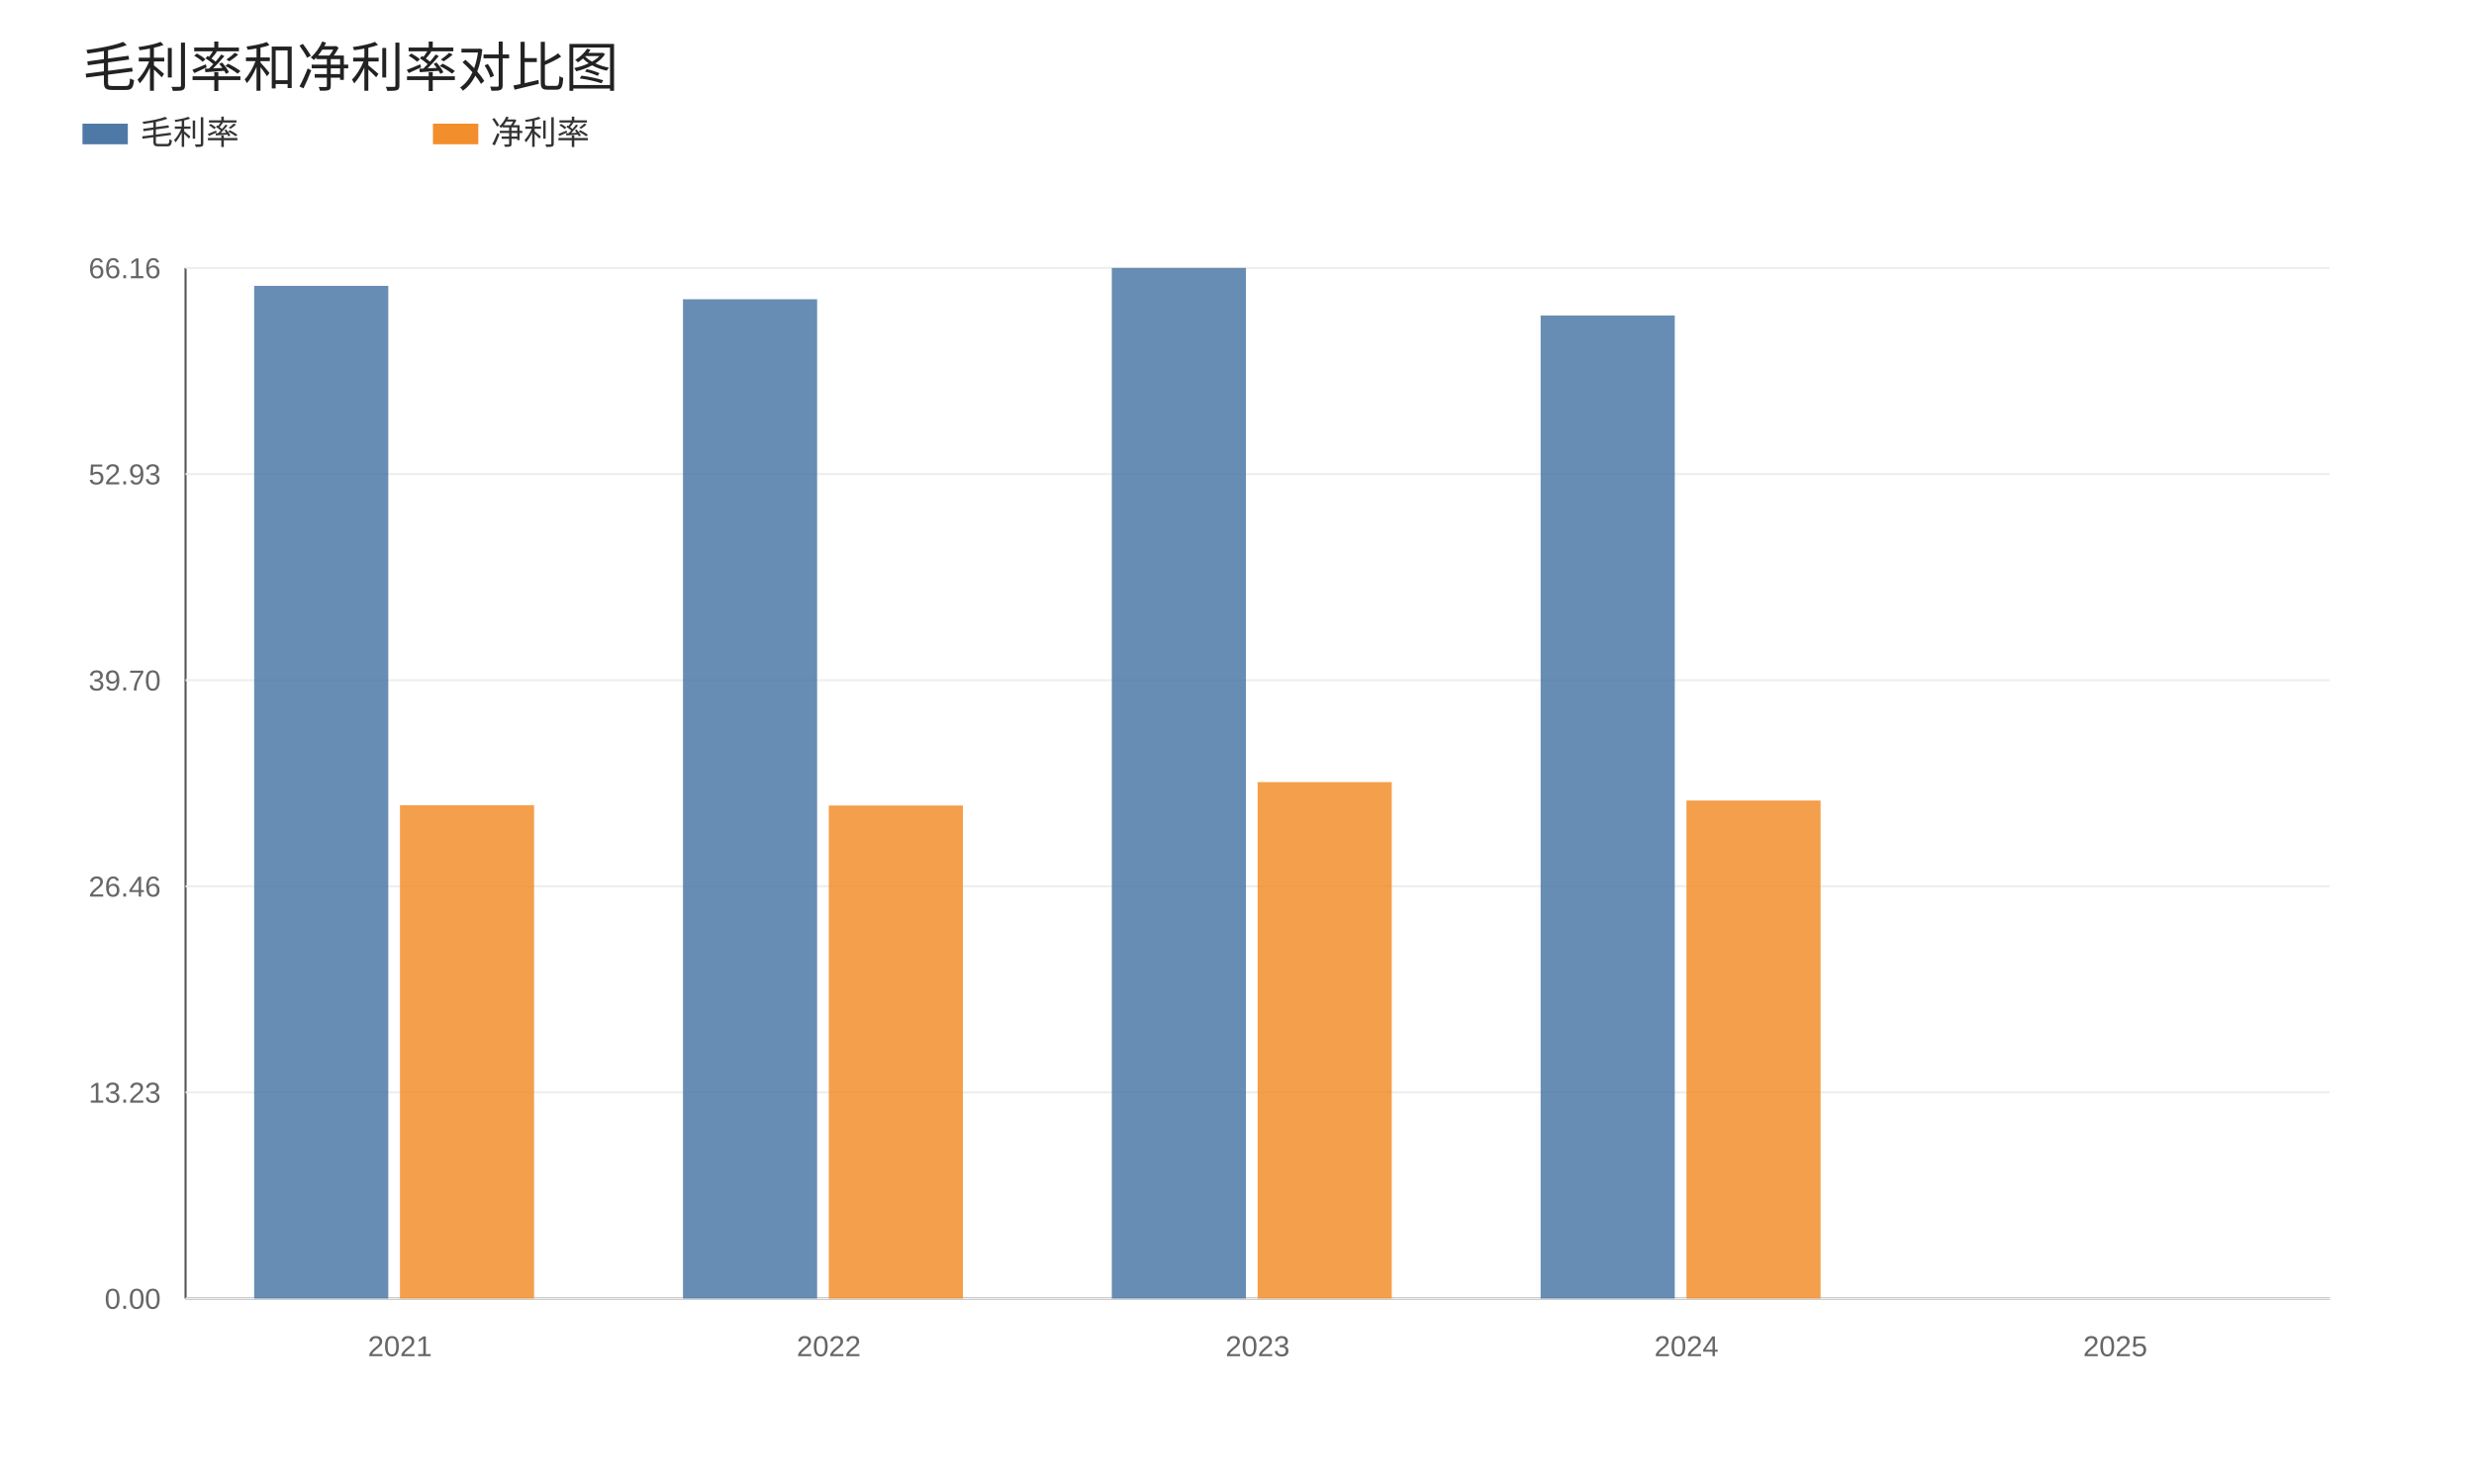
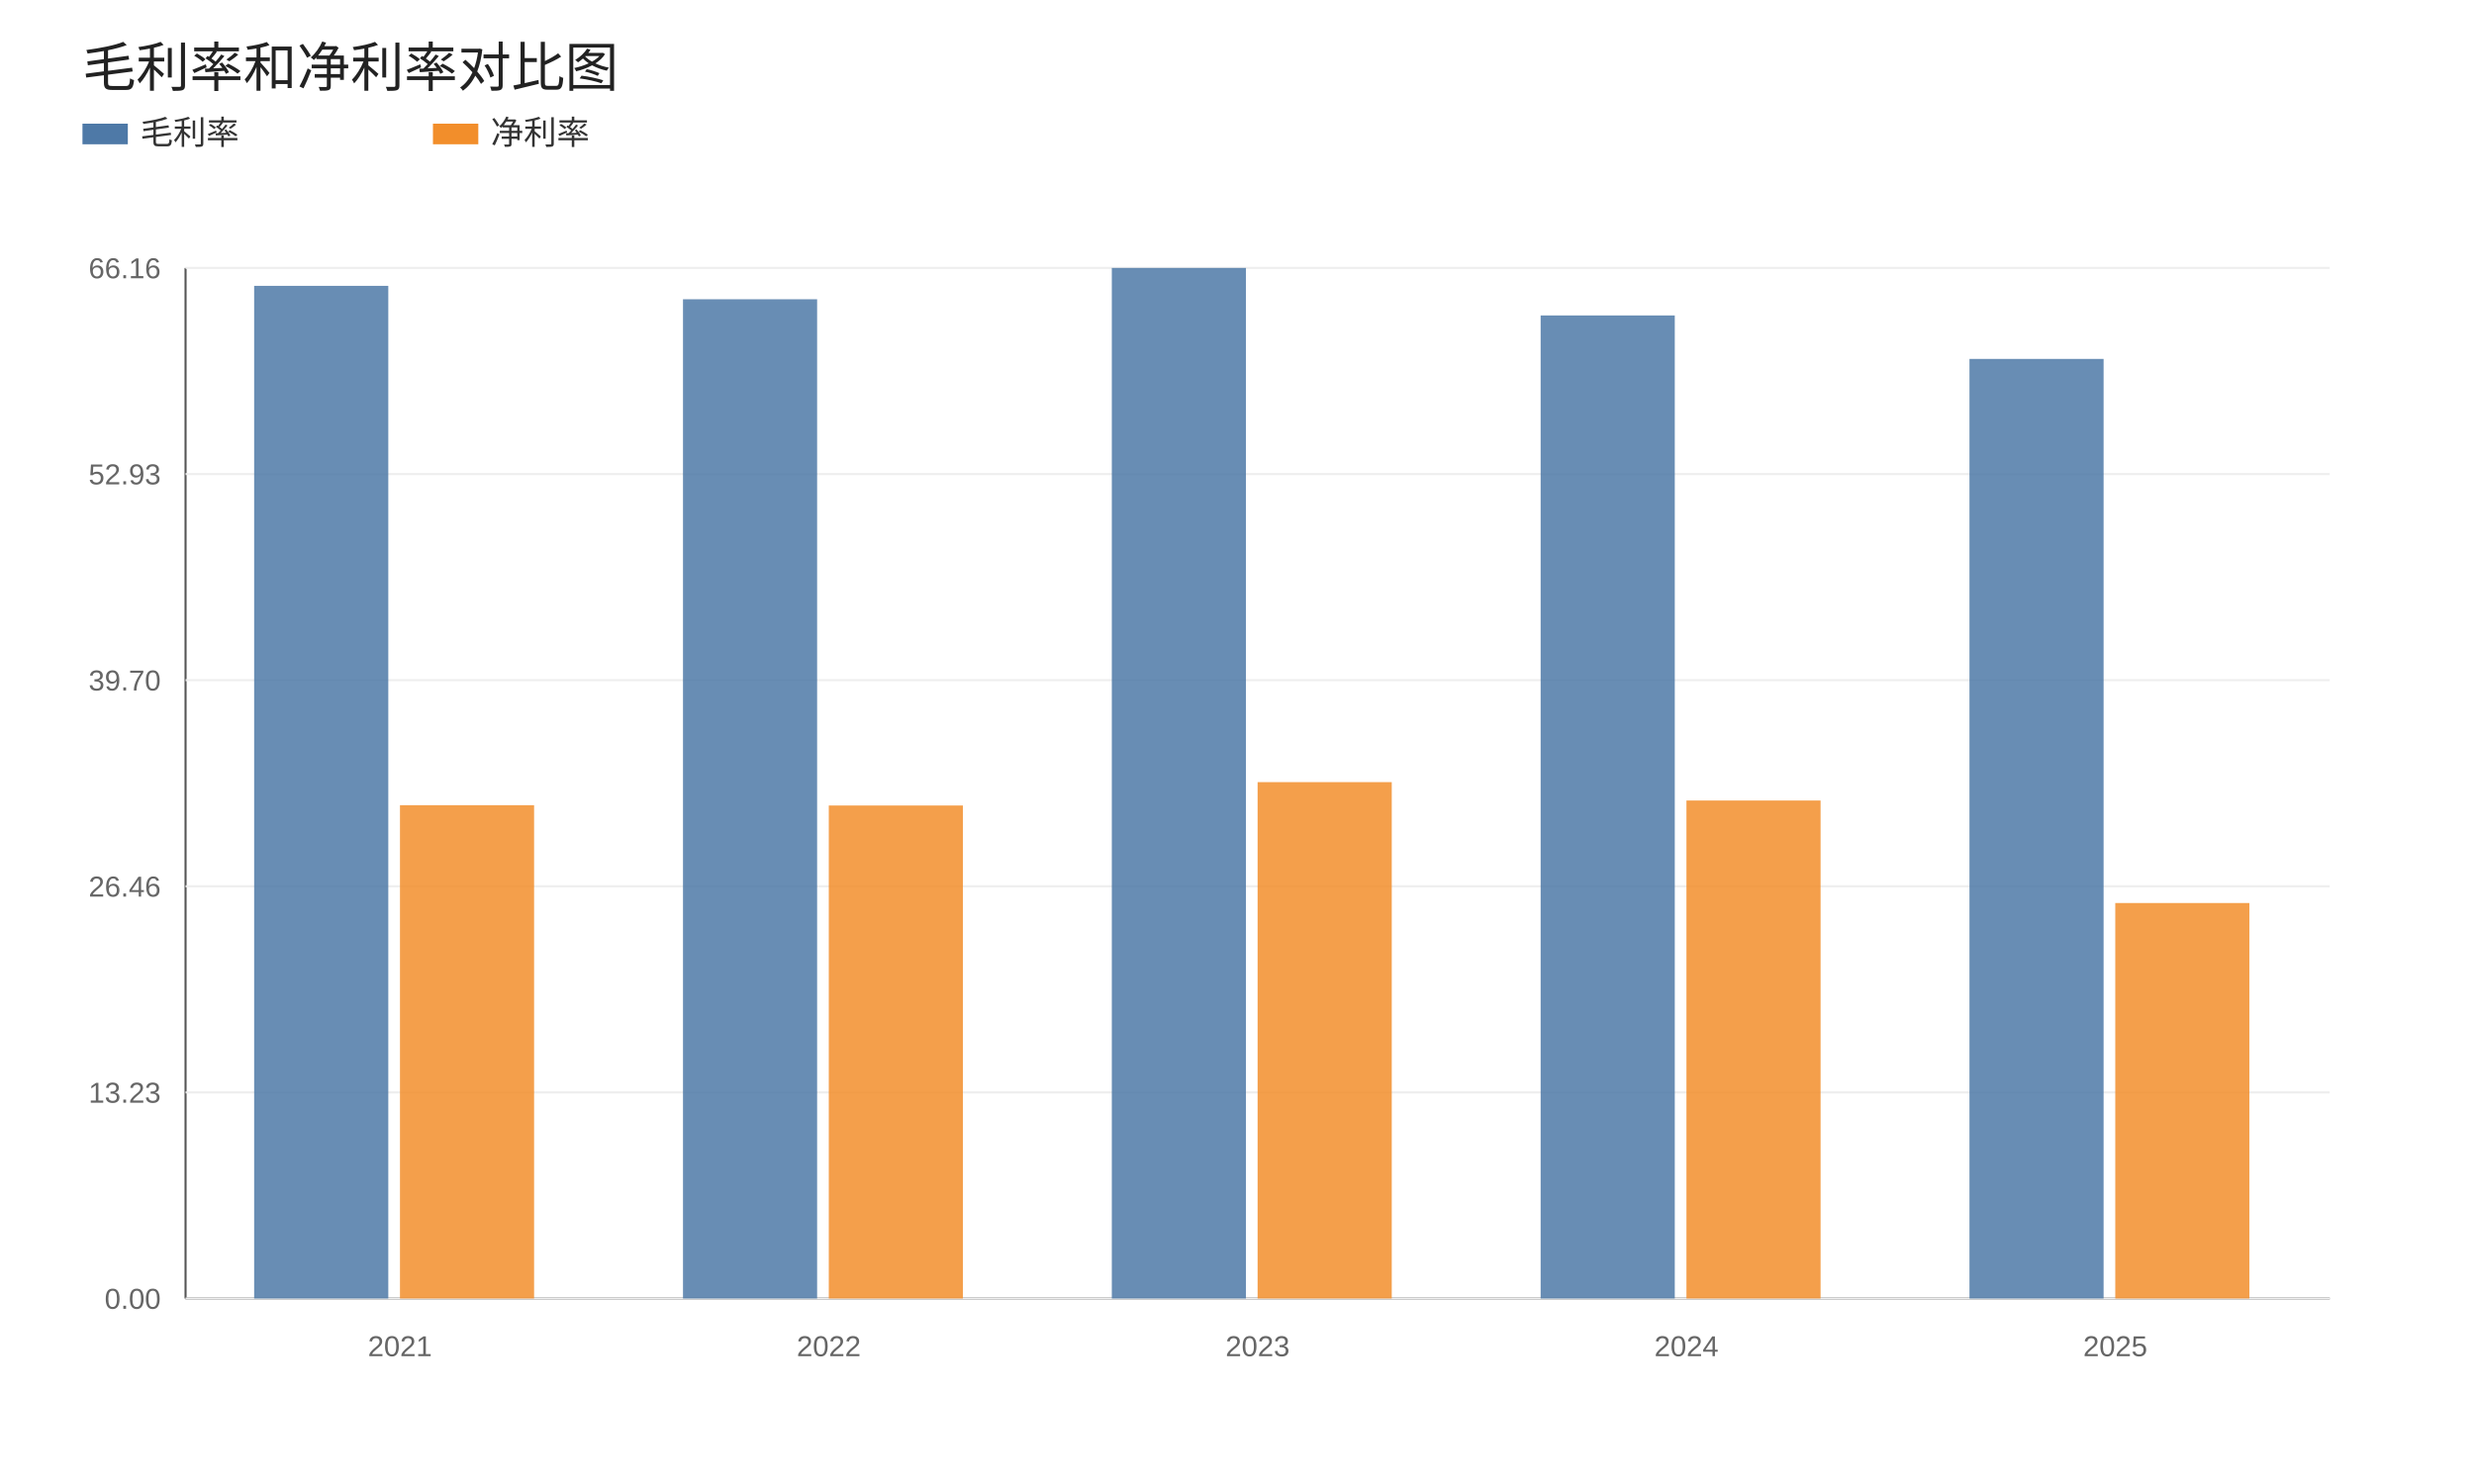
<svg xmlns="http://www.w3.org/2000/svg" width="1200" height="720" viewBox="0 0 1200 720">
  <rect x="0" y="0" width="100%" height="100%" fill="#ffffff" />
  <text x="40" y="42" font-size="26" font-family="Arial, PingFang SC, Microsoft YaHei, sans-serif" fill="#222">毛利率和净利率对比图</text>
  <rect x="40" y="60" width="22" height="10" fill="#4E79A7" />
  <text x="68" y="70" font-size="16" font-family="Arial, PingFang SC, Microsoft YaHei, sans-serif" fill="#333">毛利率</text>
  <rect x="210" y="60" width="22" height="10" fill="#F28E2B" />
  <text x="238" y="70" font-size="16" font-family="Arial, PingFang SC, Microsoft YaHei, sans-serif" fill="#333">净利率</text>
  <line x1="90" y1="130" x2="90" y2="630" stroke="#555" stroke-width="1" />
  <line x1="90" y1="630.0" x2="1130" y2="630.0" stroke="#555" stroke-width="1" />
  <line x1="90" y1="630.0" x2="1130" y2="630.0" stroke="#eee" stroke-width="1" />
  <text x="78" y="635.0" text-anchor="end" font-size="14" font-family="Arial, PingFang SC, Microsoft YaHei, sans-serif" fill="#666">0.00</text>
  <line x1="90" y1="530.0" x2="1130" y2="530.0" stroke="#eee" stroke-width="1" />
  <text x="78" y="535.0" text-anchor="end" font-size="14" font-family="Arial, PingFang SC, Microsoft YaHei, sans-serif" fill="#666">13.23</text>
  <line x1="90" y1="430.0" x2="1130" y2="430.0" stroke="#eee" stroke-width="1" />
  <text x="78" y="435.0" text-anchor="end" font-size="14" font-family="Arial, PingFang SC, Microsoft YaHei, sans-serif" fill="#666">26.46</text>
  <line x1="90" y1="330.0" x2="1130" y2="330.0" stroke="#eee" stroke-width="1" />
  <text x="78" y="335.0" text-anchor="end" font-size="14" font-family="Arial, PingFang SC, Microsoft YaHei, sans-serif" fill="#666">39.70</text>
  <line x1="90" y1="230.0" x2="1130" y2="230.0" stroke="#eee" stroke-width="1" />
  <text x="78" y="235.0" text-anchor="end" font-size="14" font-family="Arial, PingFang SC, Microsoft YaHei, sans-serif" fill="#666">52.93</text>
  <line x1="90" y1="130.0" x2="1130" y2="130.0" stroke="#eee" stroke-width="1" />
  <text x="78" y="135.0" text-anchor="end" font-size="14" font-family="Arial, PingFang SC, Microsoft YaHei, sans-serif" fill="#666">66.16</text>
  <text x="194.0" y="658" text-anchor="middle" font-size="14" font-family="Arial, PingFang SC, Microsoft YaHei, sans-serif" fill="#666">2021</text>
  <text x="402.0" y="658" text-anchor="middle" font-size="14" font-family="Arial, PingFang SC, Microsoft YaHei, sans-serif" fill="#666">2022</text>
  <text x="610.0" y="658" text-anchor="middle" font-size="14" font-family="Arial, PingFang SC, Microsoft YaHei, sans-serif" fill="#666">2023</text>
  <text x="818.0" y="658" text-anchor="middle" font-size="14" font-family="Arial, PingFang SC, Microsoft YaHei, sans-serif" fill="#666">2024</text>
  <text x="1026.0" y="658" text-anchor="middle" font-size="14" font-family="Arial, PingFang SC, Microsoft YaHei, sans-serif" fill="#666">2025</text>
  <rect x="123.28" y="138.69" width="65.06" height="491.31" fill="#4E79A7" opacity="0.85" />
  <rect x="331.28" y="145.19" width="65.06" height="484.81" fill="#4E79A7" opacity="0.85" />
  <rect x="539.28" y="130.00" width="65.06" height="500.00" fill="#4E79A7" opacity="0.85" />
  <rect x="747.28" y="153.05" width="65.06" height="476.95" fill="#4E79A7" opacity="0.85" />
-   <rect x="955.28" y="630.00" width="65.06" height="0.00" fill="#4E79A7" opacity="0.85" />
+   <rect x="955.28" y="174.14" width="65.06" height="455.86" fill="#4E79A7" opacity="0.85" />
  <rect x="194.00" y="390.66" width="65.06" height="239.34" fill="#F28E2B" opacity="0.85" />
  <rect x="402.00" y="390.81" width="65.06" height="239.19" fill="#F28E2B" opacity="0.85" />
  <rect x="610.00" y="379.47" width="65.06" height="250.53" fill="#F28E2B" opacity="0.85" />
  <rect x="818.00" y="388.39" width="65.06" height="241.61" fill="#F28E2B" opacity="0.85" />
-   <rect x="1026.00" y="630.00" width="65.06" height="0.00" fill="#F28E2B" opacity="0.85" />
+   <rect x="1026.00" y="438.12" width="65.06" height="191.88" fill="#F28E2B" opacity="0.85" />
</svg>
